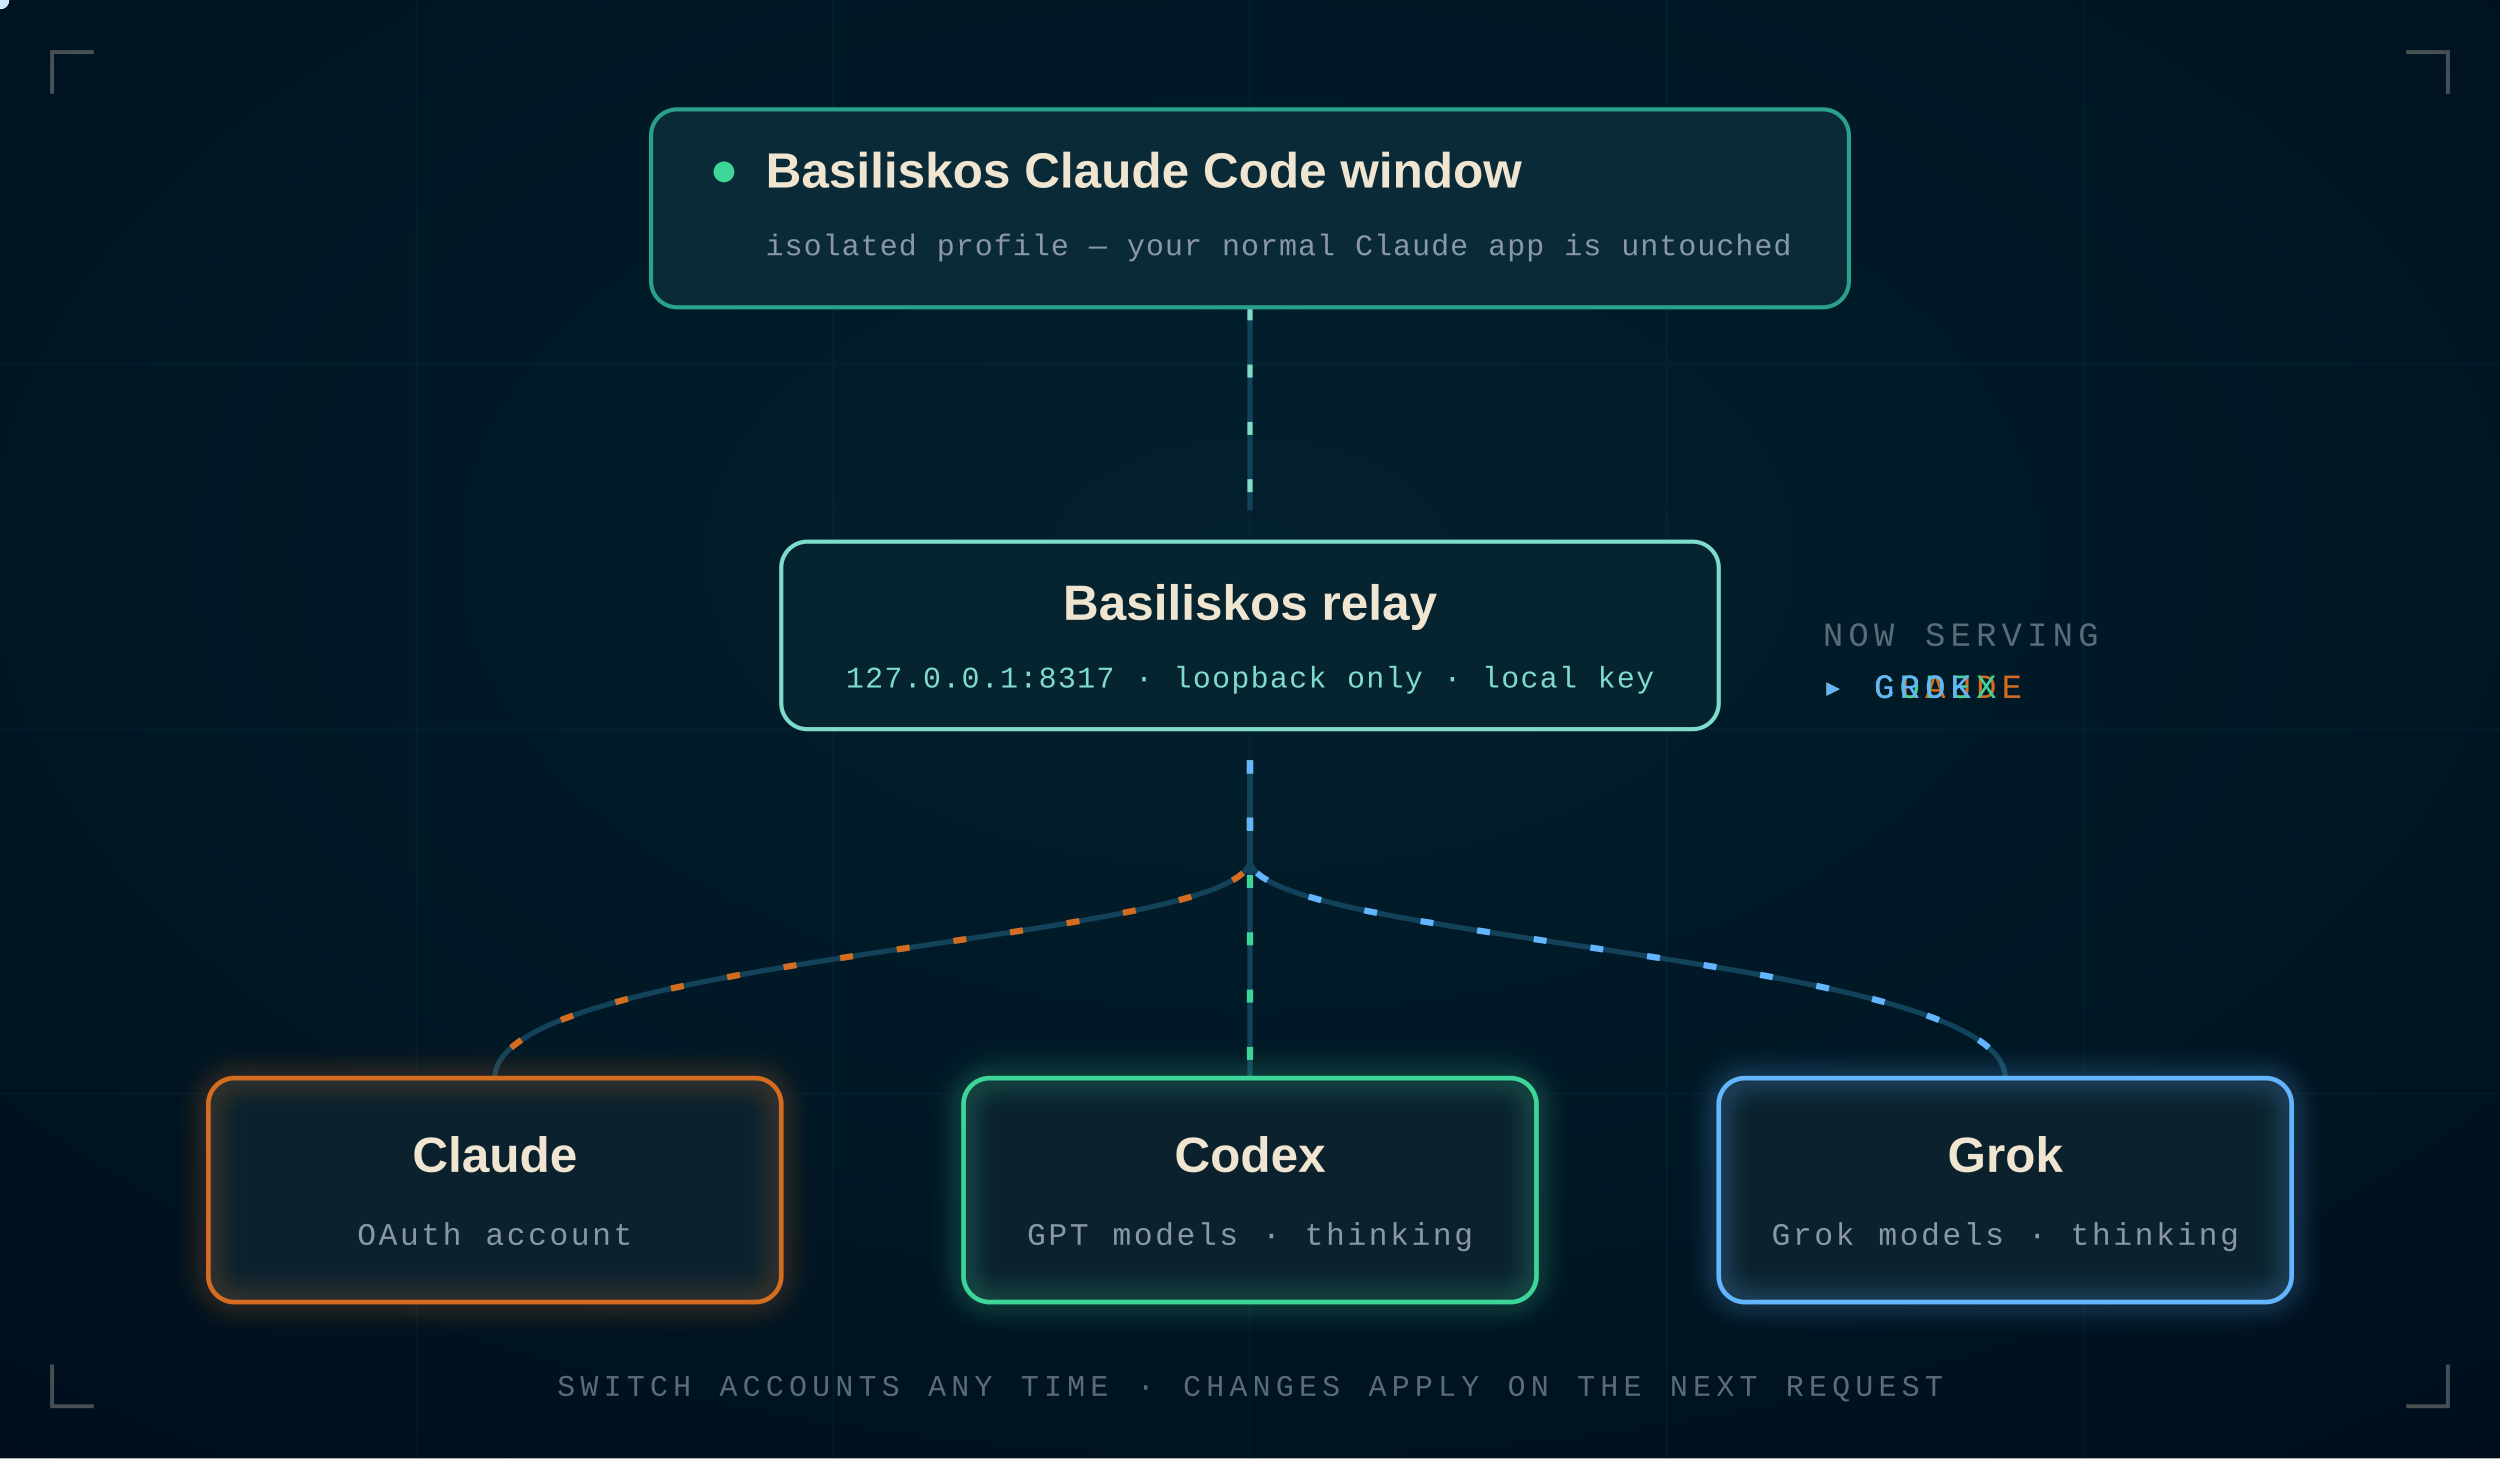
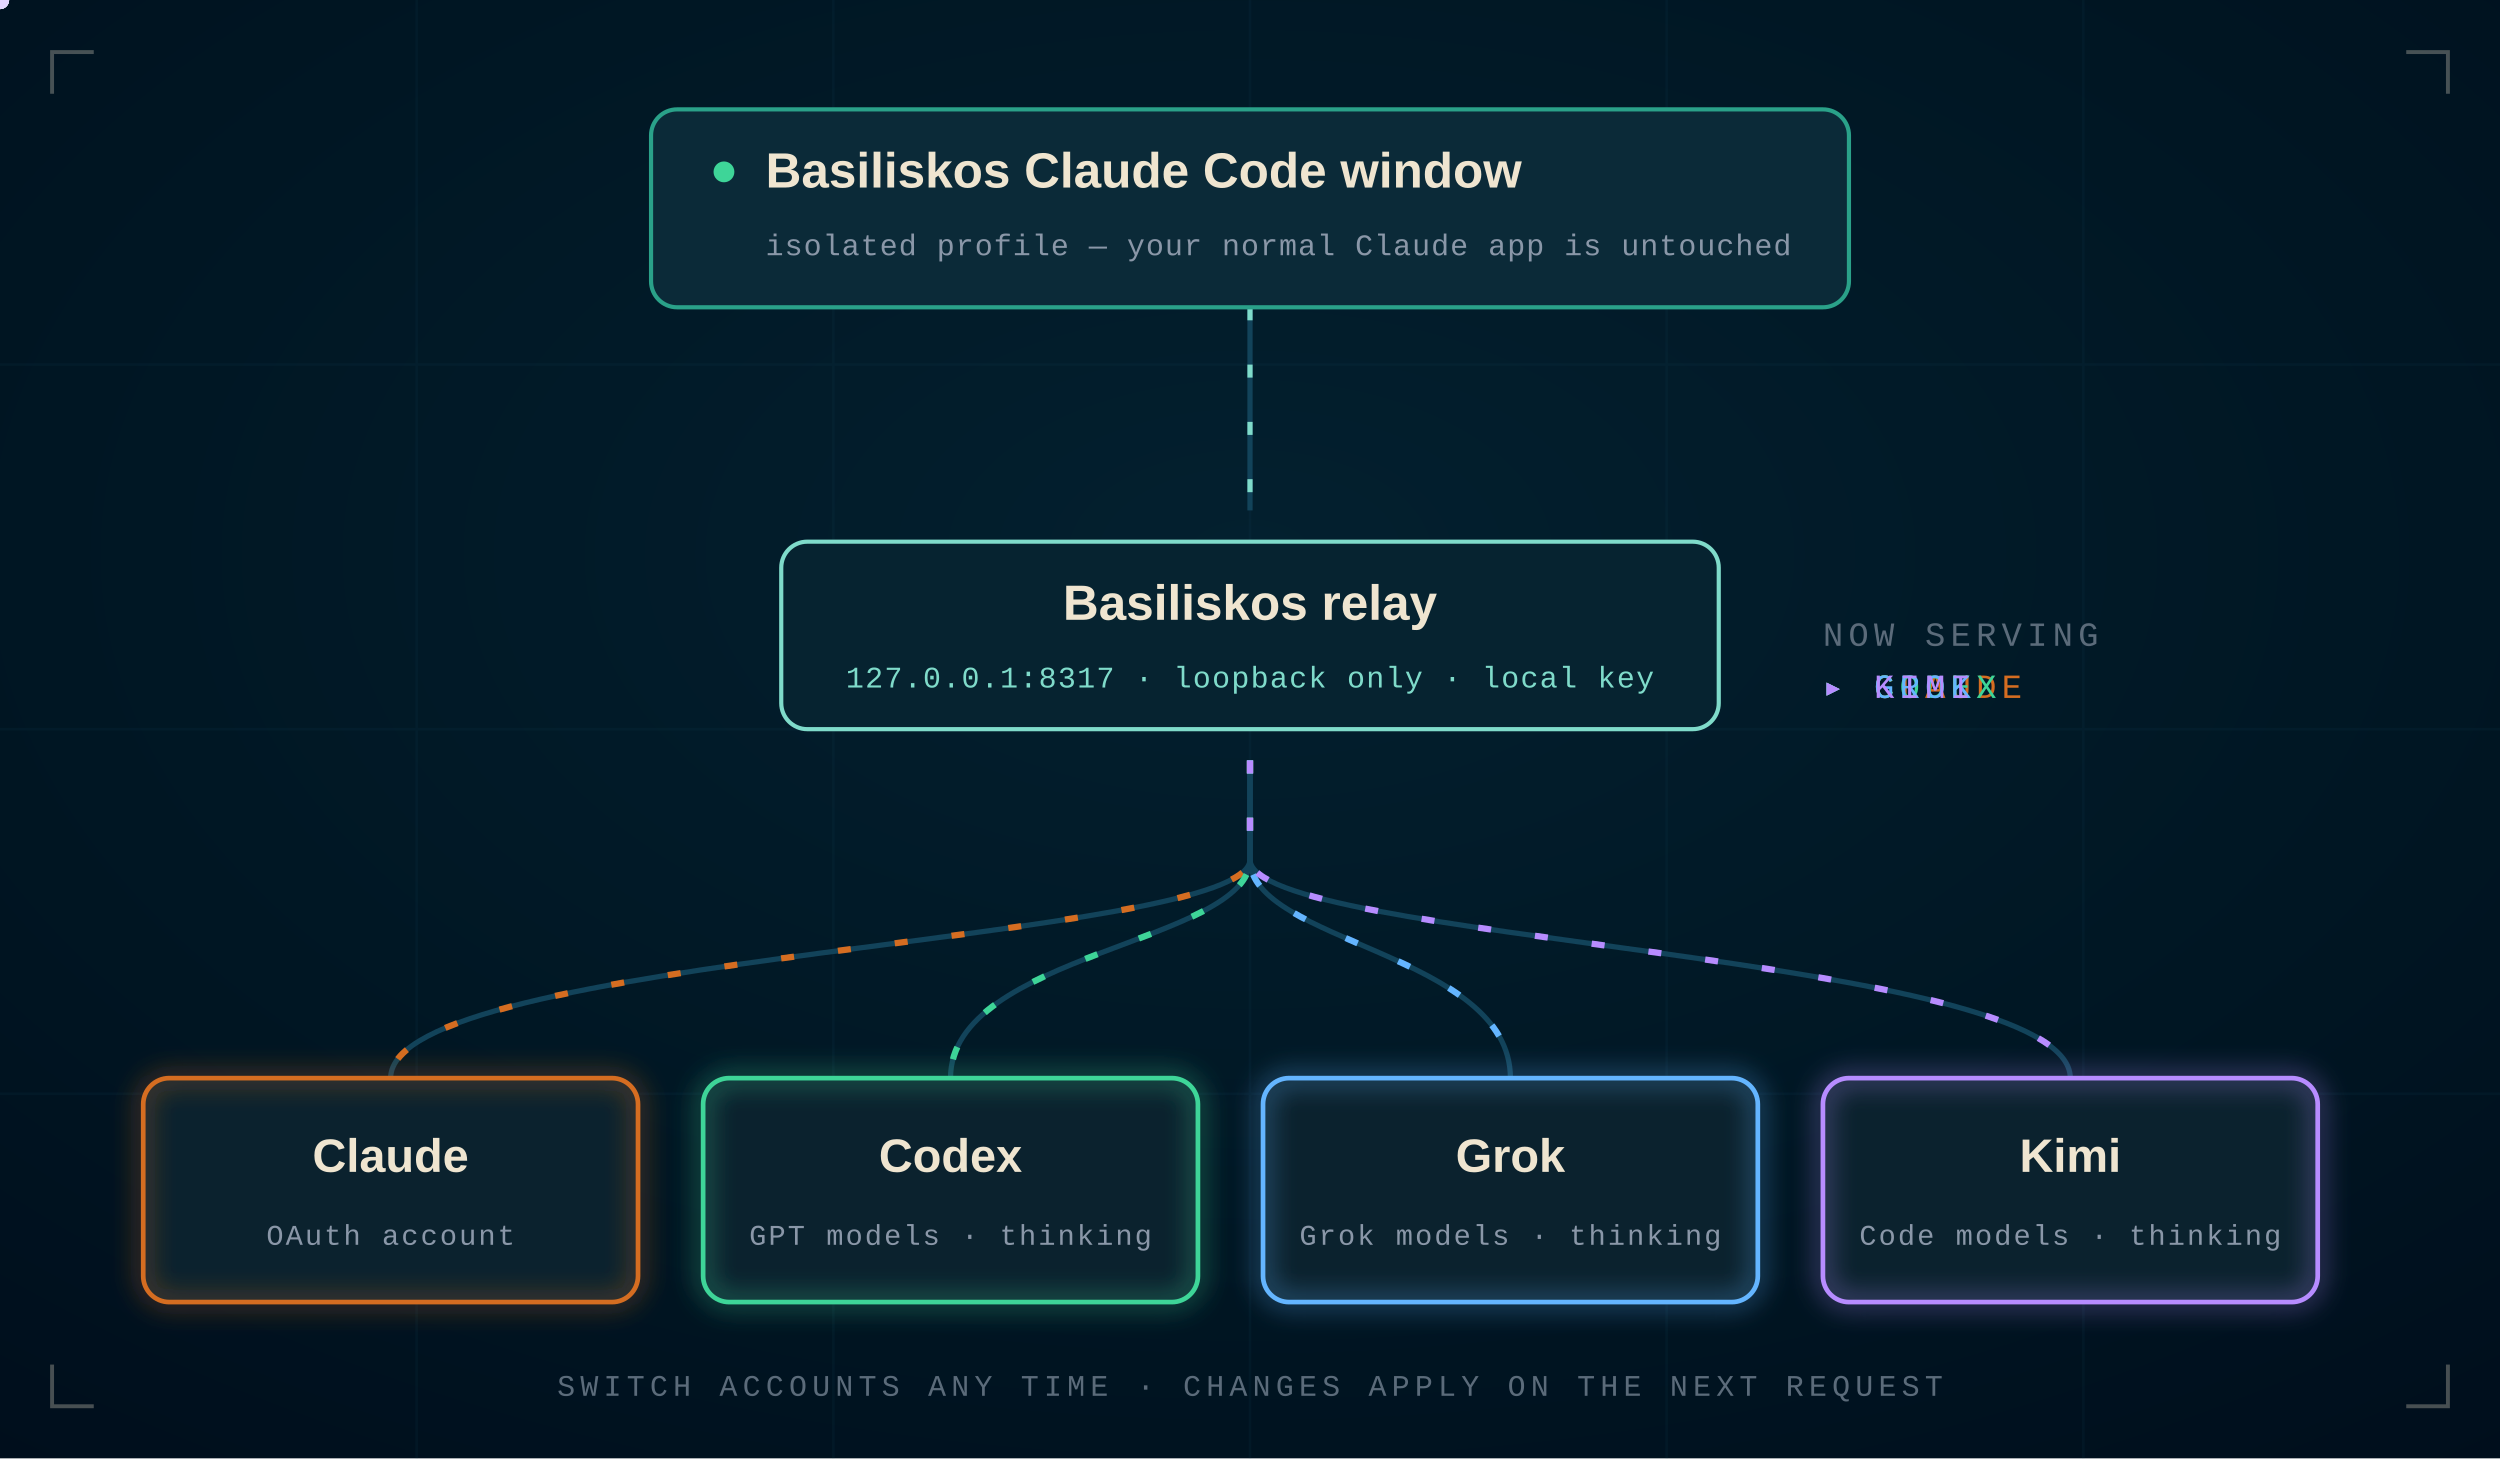
<svg xmlns="http://www.w3.org/2000/svg" viewBox="0 0 960 560" width="960" height="560" role="img" aria-labelledby="flowTitle flowDesc">
  <style>
    .mono { font-family: ui-monospace, 'Cascadia Code', 'SF Mono', Consolas, 'Courier New', monospace; }
    .sans { font-family: 'Segoe UI', 'Helvetica Neue', Arial, sans-serif; }

    @keyframes flow { to { stroke-dashoffset: -22; } }
    .wire { stroke-dasharray: 5 17; animation: flow 1.1s linear infinite; }

    @keyframes ping { 0% { r: 7; opacity: .7; } 100% { r: 26; opacity: 0; } }
    .ping { animation: ping 2.4s ease-out infinite; }
    .ping2 { animation-delay: -1.2s; }

    @keyframes blink { 0%,100% { opacity: 1; } 50% { opacity: .25; } }
    .pulse { animation: blink 2.2s ease-in-out infinite; }

-     /* 12s cycle — one backend active per third */
-     @keyframes actA { 0%,30% { opacity: 1; } 36%,94% { opacity: 0; } 100% { opacity: 1; } }
-     @keyframes actB { 0%,30% { opacity: 0; } 36%,63% { opacity: 1; } 69%,100% { opacity: 0; } }
-     @keyframes actC { 0%,63% { opacity: 0; } 69%,94% { opacity: 1; } 100% { opacity: 0; } }
-     .onA { animation: actA 12s linear infinite; }
-     .onB { animation: actB 12s linear infinite; }
-     .onC { animation: actC 12s linear infinite; }
+     /* 16s cycle — one backend active per quarter */
+     @keyframes actA { 0%,22% { opacity: 1; } 28%,94% { opacity: 0; } 100% { opacity: 1; } }
+     @keyframes actB { 0%,22% { opacity: 0; } 28%,47% { opacity: 1; } 53%,100% { opacity: 0; } }
+     @keyframes actC { 0%,47% { opacity: 0; } 53%,72% { opacity: 1; } 78%,100% { opacity: 0; } }
+     @keyframes actD { 0%,72% { opacity: 0; } 78%,94% { opacity: 1; } 100% { opacity: 0; } }
+     .onA { animation: actA 16s linear infinite; }
+     .onB { animation: actB 16s linear infinite; }
+     .onC { animation: actC 16s linear infinite; }
+     .onD { animation: actD 16s linear infinite; }

    @media (prefers-reduced-motion: reduce) {
      .wire,.pulse { animation: none; }
      .pkt { display: none; }
      .ping, .ping2 { animation: none; opacity: 0; }
      .onA { animation: none; opacity: 1; }
-       .onB, .onC { animation: none; opacity: 0; }
+       .onB, .onC, .onD { animation: none; opacity: 0; }
    }
  </style>
  <defs>
    <radialGradient id="bgGrad" cx="50%" cy="38%" r="80%">
      <stop offset="0%" stop-color="#03202F" />
      <stop offset="60%" stop-color="#001623" />
      <stop offset="100%" stop-color="#000E1C" />
    </radialGradient>
    <filter id="glowSoft" x="-60%" y="-60%" width="220%" height="220%">
      <feGaussianBlur stdDeviation="5" />
    </filter>
  </defs>
  <rect width="960" height="560" fill="url(#bgGrad)" />
  <g stroke="#12435A" stroke-width="1" opacity=".12">
    <path d="M0 140 H960 M0 280 H960 M0 420 H960" />
    <path d="M160 0 V560 M320 0 V560 M480 0 V560 M640 0 V560 M800 0 V560" />
  </g>
  <g stroke="#EFE5D0" stroke-width="1.5" opacity=".3" fill="none">
    <path d="M20 36 V20 H36" />
    <path d="M924 20 H940 V36" />
    <path d="M940 524 V540 H924" />
    <path d="M36 540 H20 V524" />
  </g>
  <path d="M480 118 V196" stroke="#12435A" stroke-width="2" />
  <path class="wire" d="M480 118 V196" stroke="#7FDBCA" stroke-width="2" fill="none" />
  <circle class="pkt" r="3.5" fill="#EFE5D0">
    <animateMotion dur="1.6s" repeatCount="indefinite" path="M480 118 V196" />
  </circle>
  <g stroke="#12435A" stroke-width="2" fill="none">
-     <path d="M480 292 V330 C480 362 190 366 190 414" />
-     <path d="M480 292 V414" />
-     <path d="M480 292 V330 C480 362 770 366 770 414" />
+     <path d="M480 292 V330 C480 362 150 366 150 414" />
+     <path d="M480 292 V330 C480 362 365 366 365 414" />
+     <path d="M480 292 V330 C480 362 580 366 580 414" />
+     <path d="M480 292 V330 C480 362 795 366 795 414" />
  </g>
  <g fill="none" stroke-width="2.4">
    <g class="onA">
-       <path class="wire" d="M480 292 V330 C480 362 190 366 190 414" stroke="#D56D21" />
+       <path class="wire" d="M480 292 V330 C480 362 150 366 150 414" stroke="#D56D21" />
      <circle class="pkt" r="3.5" fill="#FFD9B0">
-         <animateMotion dur="1.5s" repeatCount="indefinite" path="M480 292 V330 C480 362 190 366 190 414" />
+         <animateMotion dur="1.5s" repeatCount="indefinite" path="M480 292 V330 C480 362 150 366 150 414" />
      </circle>
    </g>
    <g class="onB">
-       <path class="wire" d="M480 292 V414" stroke="#3ED598" />
+       <path class="wire" d="M480 292 V330 C480 362 365 366 365 414" stroke="#3ED598" />
      <circle class="pkt" r="3.5" fill="#C9F7E4">
-         <animateMotion dur="1.5s" repeatCount="indefinite" path="M480 292 V414" />
+         <animateMotion dur="1.5s" repeatCount="indefinite" path="M480 292 V330 C480 362 365 366 365 414" />
      </circle>
    </g>
    <g class="onC">
-       <path class="wire" d="M480 292 V330 C480 362 770 366 770 414" stroke="#64B5FF" />
+       <path class="wire" d="M480 292 V330 C480 362 580 366 580 414" stroke="#64B5FF" />
      <circle class="pkt" r="3.5" fill="#CFE6FF">
-         <animateMotion dur="1.5s" repeatCount="indefinite" path="M480 292 V330 C480 362 770 366 770 414" />
+         <animateMotion dur="1.5s" repeatCount="indefinite" path="M480 292 V330 C480 362 580 366 580 414" />
+       </circle>
+     </g>
+     <g class="onD">
+       <path class="wire" d="M480 292 V330 C480 362 795 366 795 414" stroke="#B78CFF" />
+       <circle class="pkt" r="3.5" fill="#E4D6FF">
+         <animateMotion dur="1.5s" repeatCount="indefinite" path="M480 292 V330 C480 362 795 366 795 414" />
      </circle>
    </g>
  </g>
  <g>
    <rect x="250" y="42" width="460" height="76" rx="10" fill="#0B2A38" stroke="#2AA189" stroke-width="1.6" />
    <circle cx="278" cy="66" r="4" fill="#3ED598" class="pulse" />
    <text class="sans" x="294" y="72" font-size="19" font-weight="600" fill="#EFE5D0">Basiliskos Claude Code window</text>
    <text class="mono" x="294" y="98" font-size="11.5" letter-spacing=".4" fill="#8A97A8">isolated profile — your normal Claude app is untouched</text>
  </g>
  <g>
    <circle class="ping" cx="480" cy="244" r="7" fill="none" stroke="#7FDBCA" stroke-width="1.5" />
    <circle class="ping ping2" cx="480" cy="244" r="7" fill="none" stroke="#7FDBCA" stroke-width="1.5" />
    <rect x="300" y="208" width="360" height="72" rx="10" fill="#062330" stroke="#7FDBCA" stroke-width="1.6" />
    <text class="sans" x="480" y="238" font-size="19" font-weight="600" fill="#EFE5D0" text-anchor="middle">Basiliskos relay</text>
    <text class="mono" x="480" y="264" font-size="11.5" letter-spacing=".5" fill="#7FDBCA" text-anchor="middle">127.0.0.1:8317 · loopback only · local key</text>
  </g>
  <g>
-     <rect x="80" y="414" width="220" height="86" rx="10" fill="#0B222E" stroke="#1E3A4A" stroke-width="1.2" />
-     <rect class="onA" x="80" y="414" width="220" height="86" rx="10" fill="none" stroke="#D56D21" stroke-width="2" filter="url(#glowSoft)" />
-     <rect class="onA" x="80" y="414" width="220" height="86" rx="10" fill="none" stroke="#D56D21" stroke-width="1.8" />
-     <text class="sans" x="190" y="450" font-size="19" font-weight="600" fill="#EFE5D0" text-anchor="middle">Claude</text>
-     <text class="mono" x="190" y="478" font-size="12" letter-spacing="1" fill="#8A97A8" text-anchor="middle">OAuth account</text>
-     <rect x="370" y="414" width="220" height="86" rx="10" fill="#0B222E" stroke="#1E3A4A" stroke-width="1.2" />
-     <rect class="onB" x="370" y="414" width="220" height="86" rx="10" fill="none" stroke="#3ED598" stroke-width="2" filter="url(#glowSoft)" />
-     <rect class="onB" x="370" y="414" width="220" height="86" rx="10" fill="none" stroke="#3ED598" stroke-width="1.8" />
-     <text class="sans" x="480" y="450" font-size="19" font-weight="600" fill="#EFE5D0" text-anchor="middle">Codex</text>
-     <text class="mono" x="480" y="478" font-size="12" letter-spacing="1" fill="#8A97A8" text-anchor="middle">GPT models · thinking</text>
-     <rect x="660" y="414" width="220" height="86" rx="10" fill="#0B222E" stroke="#1E3A4A" stroke-width="1.2" />
-     <rect class="onC" x="660" y="414" width="220" height="86" rx="10" fill="none" stroke="#64B5FF" stroke-width="2" filter="url(#glowSoft)" />
-     <rect class="onC" x="660" y="414" width="220" height="86" rx="10" fill="none" stroke="#64B5FF" stroke-width="1.8" />
-     <text class="sans" x="770" y="450" font-size="19" font-weight="600" fill="#EFE5D0" text-anchor="middle">Grok</text>
-     <text class="mono" x="770" y="478" font-size="12" letter-spacing="1" fill="#8A97A8" text-anchor="middle">Grok models · thinking</text>
+     <rect x="55" y="414" width="190" height="86" rx="10" fill="#0B222E" stroke="#1E3A4A" stroke-width="1.2" />
+     <rect class="onA" x="55" y="414" width="190" height="86" rx="10" fill="none" stroke="#D56D21" stroke-width="2" filter="url(#glowSoft)" />
+     <rect class="onA" x="55" y="414" width="190" height="86" rx="10" fill="none" stroke="#D56D21" stroke-width="1.8" />
+     <text class="sans" x="150" y="450" font-size="18" font-weight="600" fill="#EFE5D0" text-anchor="middle">Claude</text>
+     <text class="mono" x="150" y="478" font-size="11" letter-spacing=".8" fill="#8A97A8" text-anchor="middle">OAuth account</text>
+     <rect x="270" y="414" width="190" height="86" rx="10" fill="#0B222E" stroke="#1E3A4A" stroke-width="1.2" />
+     <rect class="onB" x="270" y="414" width="190" height="86" rx="10" fill="none" stroke="#3ED598" stroke-width="2" filter="url(#glowSoft)" />
+     <rect class="onB" x="270" y="414" width="190" height="86" rx="10" fill="none" stroke="#3ED598" stroke-width="1.8" />
+     <text class="sans" x="365" y="450" font-size="18" font-weight="600" fill="#EFE5D0" text-anchor="middle">Codex</text>
+     <text class="mono" x="365" y="478" font-size="11" letter-spacing=".8" fill="#8A97A8" text-anchor="middle">GPT models · thinking</text>
+     <rect x="485" y="414" width="190" height="86" rx="10" fill="#0B222E" stroke="#1E3A4A" stroke-width="1.2" />
+     <rect class="onC" x="485" y="414" width="190" height="86" rx="10" fill="none" stroke="#64B5FF" stroke-width="2" filter="url(#glowSoft)" />
+     <rect class="onC" x="485" y="414" width="190" height="86" rx="10" fill="none" stroke="#64B5FF" stroke-width="1.8" />
+     <text class="sans" x="580" y="450" font-size="18" font-weight="600" fill="#EFE5D0" text-anchor="middle">Grok</text>
+     <text class="mono" x="580" y="478" font-size="11" letter-spacing=".8" fill="#8A97A8" text-anchor="middle">Grok models · thinking</text>
+     <rect x="700" y="414" width="190" height="86" rx="10" fill="#0B222E" stroke="#1E3A4A" stroke-width="1.2" />
+     <rect class="onD" x="700" y="414" width="190" height="86" rx="10" fill="none" stroke="#B78CFF" stroke-width="2" filter="url(#glowSoft)" />
+     <rect class="onD" x="700" y="414" width="190" height="86" rx="10" fill="none" stroke="#B78CFF" stroke-width="1.8" />
+     <text class="sans" x="795" y="450" font-size="18" font-weight="600" fill="#EFE5D0" text-anchor="middle">Kimi</text>
+     <text class="mono" x="795" y="478" font-size="11" letter-spacing=".8" fill="#8A97A8" text-anchor="middle">Code models · thinking</text>
  </g>
  <g class="mono" font-size="13" letter-spacing="2">
    <text x="700" y="248" fill="#5B6B7A">NOW SERVING</text>
    <text class="onA" x="700" y="268" fill="#D56D21">▸ CLAUDE</text>
    <text class="onB" x="700" y="268" fill="#3ED598">▸ CODEX</text>
    <text class="onC" x="700" y="268" fill="#64B5FF">▸ GROK</text>
+     <text class="onD" x="700" y="268" fill="#B78CFF">▸ KIMI</text>
  </g>
  <text class="mono" x="480" y="536" font-size="11.5" letter-spacing="2" fill="#5B6B7A" text-anchor="middle">SWITCH ACCOUNTS ANY TIME · CHANGES APPLY ON THE NEXT REQUEST</text>
</svg>
